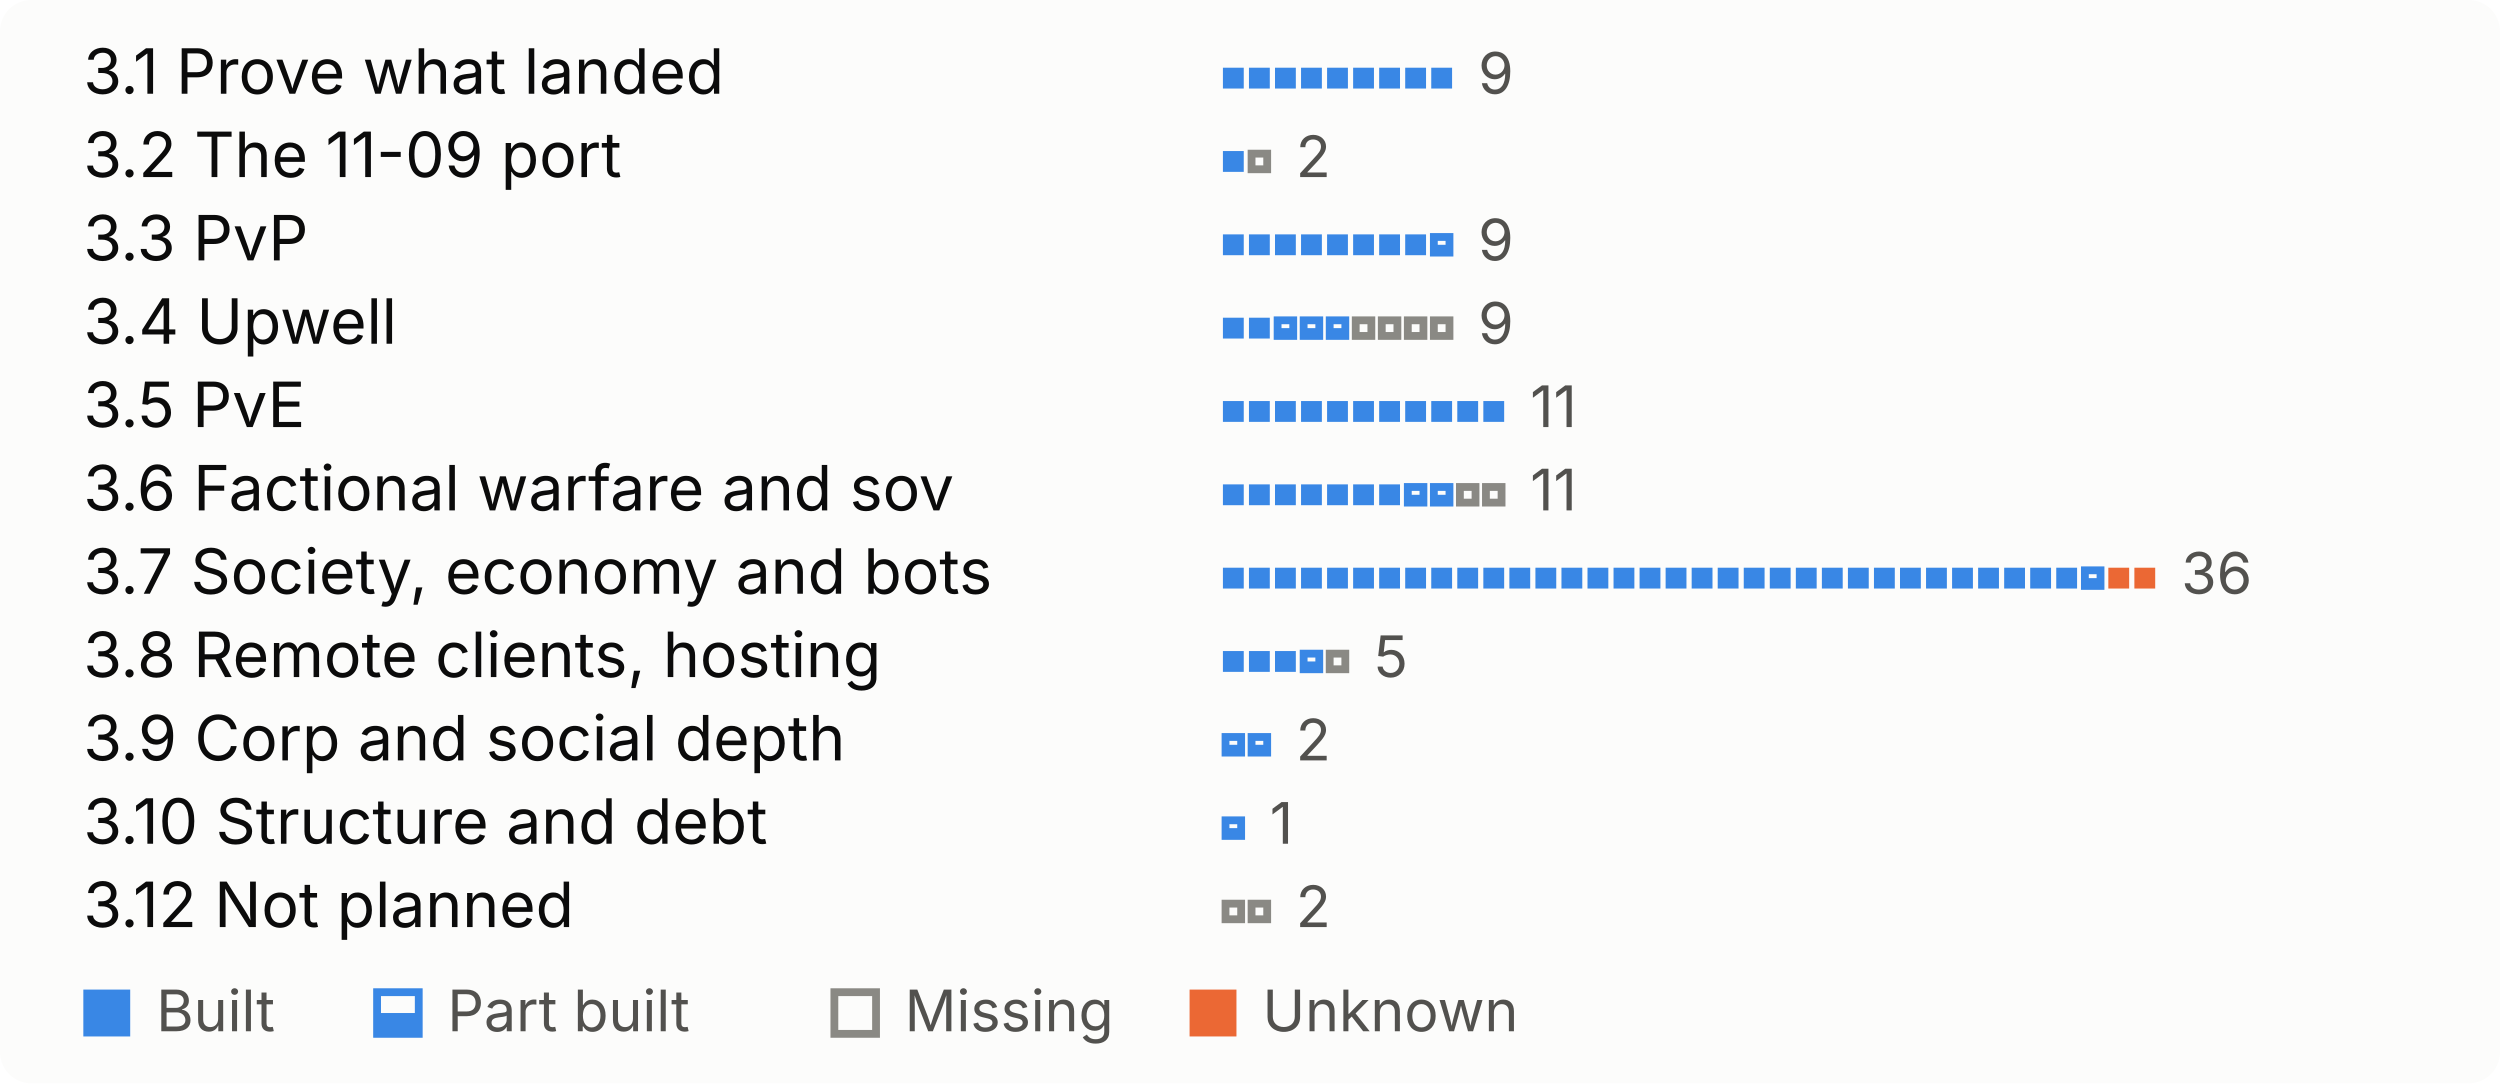
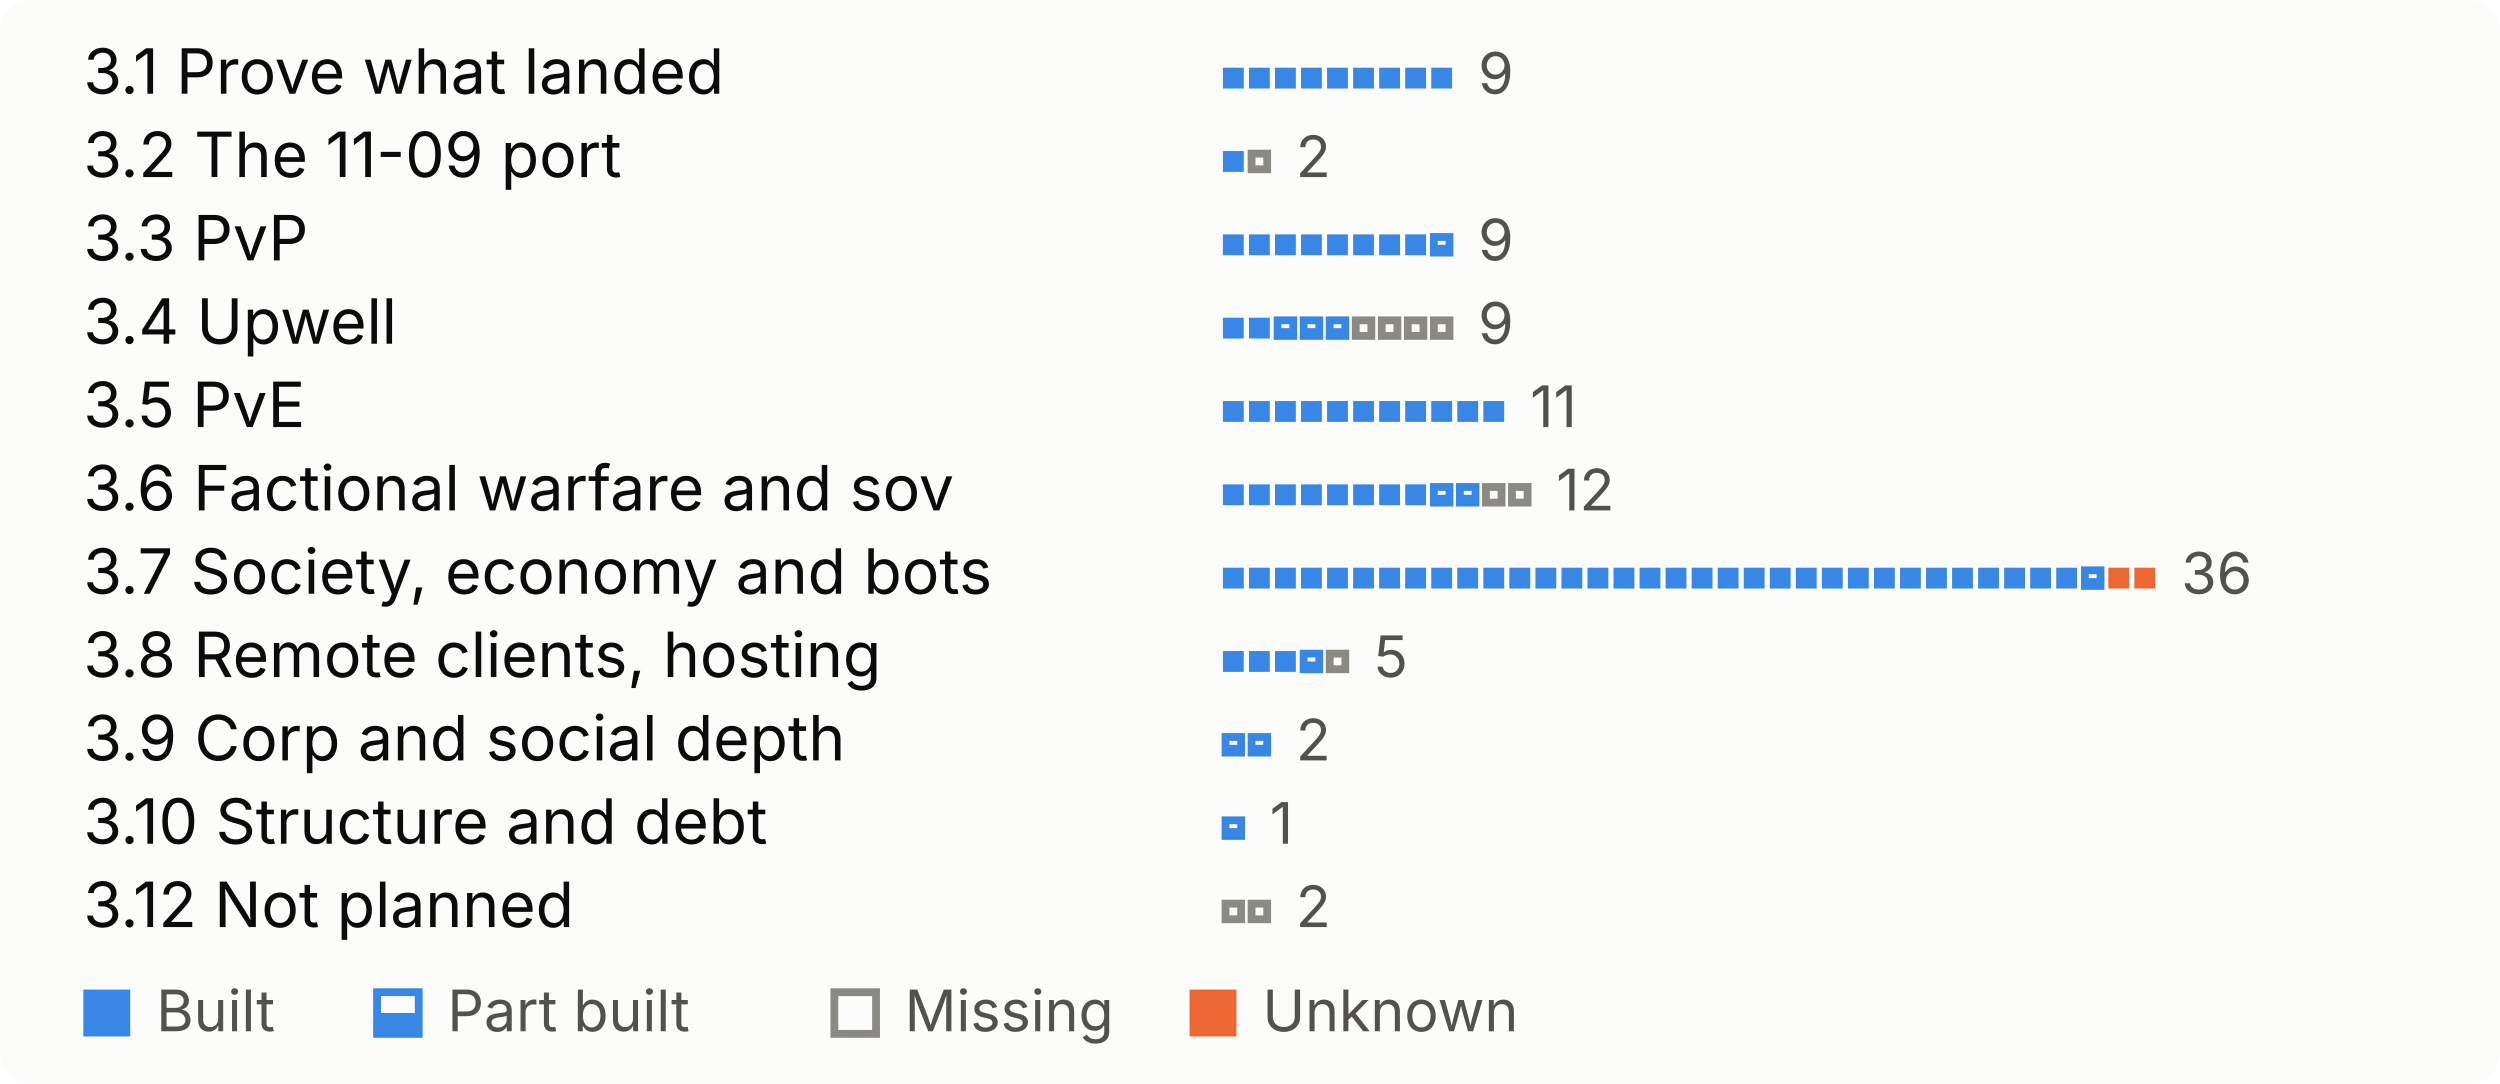
<svg xmlns="http://www.w3.org/2000/svg" width="480" height="208" viewBox="0 0 480 208" role="img" aria-label="What is left, by theme, one mark per open feature">
  <style>
.bg{fill:#fcfcfb}.t{fill:#0b0b0b}.s{fill:#52514e}.rule{fill:#e1e0d9}
.proved{fill:#184f95}.built{fill:#3987e5}.unknown{fill:#eb6834}
.part-o{fill:none;stroke:#3987e5;stroke-width:1.5}.part-f{fill:#3987e5}
.missing{fill:none;stroke:#8a8984;stroke-width:1.5}
.pass{fill:#184f95}.fail{fill:#eb6834}.none{fill:none;stroke:#8a8984;stroke-width:1.5}
@media (prefers-color-scheme:dark){
.bg{fill:#1a1a19}.t{fill:#f0efec}.s{fill:#c3c2b7}.rule{fill:#383835}
.proved{fill:#86b6ef}.built{fill:#3987e5}.unknown{fill:#d95926}
.part-o{stroke:#3987e5}.part-f{fill:#3987e5}
.missing{stroke:#8d8c85}
.pass{fill:#86b6ef}.fail{fill:#d95926}.none{stroke:#8d8c85}
}
text{font-family:system-ui,-apple-system,"Segoe UI",sans-serif;font-size:12px}
.big{font-size:26px;font-weight:600}.b{font-weight:600}.xs{font-size:11px}
</style>
  <rect width="480" height="208" rx="6" class="bg" />
  <text x="16.0" y="18.0" class="t">3.1 Prove what landed</text>
  <rect x="234.8" y="13.0" width="4" height="4" class="built" />
  <rect x="239.8" y="13.0" width="4" height="4" class="built" />
  <rect x="244.8" y="13.0" width="4" height="4" class="built" />
  <rect x="249.8" y="13.0" width="4" height="4" class="built" />
  <rect x="254.8" y="13.0" width="4" height="4" class="built" />
  <rect x="259.8" y="13.0" width="4" height="4" class="built" />
  <rect x="264.8" y="13.0" width="4" height="4" class="built" />
  <rect x="269.8" y="13.0" width="4" height="4" class="built" />
  <rect x="274.8" y="13.0" width="4" height="4" class="built" />
  <text x="283.8" y="18.0" class="s xs">9</text>
  <text x="16.0" y="34.0" class="t">3.2 The 11-09 port</text>
  <rect x="234.8" y="29.0" width="4" height="4" class="built" />
  <rect x="240.3" y="29.5" width="3" height="3" fill="none" class="missing" />
  <text x="248.8" y="34.0" class="s xs">2</text>
  <text x="16.0" y="50.0" class="t">3.3 PvP</text>
  <rect x="234.8" y="45.0" width="4" height="4" class="built" />
  <rect x="239.8" y="45.0" width="4" height="4" class="built" />
  <rect x="244.8" y="45.0" width="4" height="4" class="built" />
  <rect x="249.8" y="45.0" width="4" height="4" class="built" />
  <rect x="254.8" y="45.0" width="4" height="4" class="built" />
  <rect x="259.8" y="45.0" width="4" height="4" class="built" />
  <rect x="264.8" y="45.0" width="4" height="4" class="built" />
  <rect x="269.8" y="45.0" width="4" height="4" class="built" />
  <rect x="275.3" y="45.5" width="3" height="3" fill="none" class="part-o" />
  <rect x="274.8" y="47.0" width="4" height="2.0" class="part-f" />
  <text x="283.8" y="50.0" class="s xs">9</text>
  <text x="16.0" y="66.0" class="t">3.4 Upwell</text>
  <rect x="234.8" y="61.0" width="4" height="4" class="built" />
  <rect x="239.8" y="61.0" width="4" height="4" class="built" />
  <rect x="245.3" y="61.5" width="3" height="3" fill="none" class="part-o" />
  <rect x="244.8" y="63.0" width="4" height="2.0" class="part-f" />
  <rect x="250.3" y="61.5" width="3" height="3" fill="none" class="part-o" />
  <rect x="249.8" y="63.0" width="4" height="2.0" class="part-f" />
  <rect x="255.3" y="61.5" width="3" height="3" fill="none" class="part-o" />
  <rect x="254.8" y="63.0" width="4" height="2.0" class="part-f" />
  <rect x="260.3" y="61.5" width="3" height="3" fill="none" class="missing" />
  <rect x="265.3" y="61.5" width="3" height="3" fill="none" class="missing" />
  <rect x="270.3" y="61.5" width="3" height="3" fill="none" class="missing" />
  <rect x="275.3" y="61.5" width="3" height="3" fill="none" class="missing" />
  <text x="283.8" y="66.0" class="s xs">9</text>
  <text x="16.0" y="82.0" class="t">3.5 PvE</text>
  <rect x="234.8" y="77.0" width="4" height="4" class="built" />
  <rect x="239.8" y="77.0" width="4" height="4" class="built" />
  <rect x="244.8" y="77.0" width="4" height="4" class="built" />
  <rect x="249.8" y="77.0" width="4" height="4" class="built" />
  <rect x="254.8" y="77.0" width="4" height="4" class="built" />
  <rect x="259.8" y="77.0" width="4" height="4" class="built" />
  <rect x="264.8" y="77.0" width="4" height="4" class="built" />
  <rect x="269.8" y="77.0" width="4" height="4" class="built" />
  <rect x="274.8" y="77.0" width="4" height="4" class="built" />
  <rect x="279.8" y="77.0" width="4" height="4" class="built" />
  <rect x="284.8" y="77.0" width="4" height="4" class="built" />
  <text x="293.8" y="82.0" class="s xs">11</text>
  <text x="16.0" y="98.0" class="t">3.6 Factional warfare and sov</text>
  <rect x="234.8" y="93.0" width="4" height="4" class="built" />
  <rect x="239.8" y="93.0" width="4" height="4" class="built" />
  <rect x="244.8" y="93.0" width="4" height="4" class="built" />
  <rect x="249.8" y="93.0" width="4" height="4" class="built" />
  <rect x="254.8" y="93.0" width="4" height="4" class="built" />
  <rect x="259.8" y="93.0" width="4" height="4" class="built" />
  <rect x="264.8" y="93.0" width="4" height="4" class="built" />
-   <rect x="270.3" y="93.5" width="3" height="3" fill="none" class="part-o" />
-   <rect x="269.8" y="95.0" width="4" height="2.0" class="part-f" />
+   <rect x="269.8" y="93.0" width="4" height="4" class="built" />
  <rect x="275.3" y="93.5" width="3" height="3" fill="none" class="part-o" />
  <rect x="274.8" y="95.0" width="4" height="2.0" class="part-f" />
-   <rect x="280.3" y="93.5" width="3" height="3" fill="none" class="missing" />
+   <rect x="280.3" y="93.5" width="3" height="3" fill="none" class="part-o" />
+   <rect x="279.8" y="95.0" width="4" height="2.0" class="part-f" />
  <rect x="285.3" y="93.5" width="3" height="3" fill="none" class="missing" />
-   <text x="293.8" y="98.0" class="s xs">11</text>
+   <rect x="290.3" y="93.5" width="3" height="3" fill="none" class="missing" />
+   <text x="298.8" y="98.0" class="s xs">12</text>
  <text x="16.0" y="114.0" class="t">3.7 Society, economy and bots</text>
  <rect x="234.8" y="109.0" width="4" height="4" class="built" />
  <rect x="239.8" y="109.0" width="4" height="4" class="built" />
  <rect x="244.8" y="109.0" width="4" height="4" class="built" />
  <rect x="249.8" y="109.0" width="4" height="4" class="built" />
  <rect x="254.8" y="109.0" width="4" height="4" class="built" />
  <rect x="259.8" y="109.0" width="4" height="4" class="built" />
  <rect x="264.8" y="109.0" width="4" height="4" class="built" />
  <rect x="269.8" y="109.0" width="4" height="4" class="built" />
  <rect x="274.8" y="109.0" width="4" height="4" class="built" />
  <rect x="279.8" y="109.0" width="4" height="4" class="built" />
  <rect x="284.8" y="109.0" width="4" height="4" class="built" />
  <rect x="289.8" y="109.0" width="4" height="4" class="built" />
  <rect x="294.8" y="109.0" width="4" height="4" class="built" />
  <rect x="299.8" y="109.0" width="4" height="4" class="built" />
  <rect x="304.8" y="109.0" width="4" height="4" class="built" />
  <rect x="309.8" y="109.0" width="4" height="4" class="built" />
  <rect x="314.8" y="109.0" width="4" height="4" class="built" />
  <rect x="319.8" y="109.0" width="4" height="4" class="built" />
  <rect x="324.8" y="109.0" width="4" height="4" class="built" />
  <rect x="329.8" y="109.0" width="4" height="4" class="built" />
  <rect x="334.8" y="109.0" width="4" height="4" class="built" />
  <rect x="339.8" y="109.0" width="4" height="4" class="built" />
  <rect x="344.8" y="109.0" width="4" height="4" class="built" />
  <rect x="349.8" y="109.0" width="4" height="4" class="built" />
  <rect x="354.8" y="109.0" width="4" height="4" class="built" />
  <rect x="359.8" y="109.0" width="4" height="4" class="built" />
  <rect x="364.8" y="109.0" width="4" height="4" class="built" />
  <rect x="369.8" y="109.0" width="4" height="4" class="built" />
  <rect x="374.8" y="109.0" width="4" height="4" class="built" />
  <rect x="379.8" y="109.0" width="4" height="4" class="built" />
  <rect x="384.8" y="109.0" width="4" height="4" class="built" />
  <rect x="389.8" y="109.0" width="4" height="4" class="built" />
  <rect x="394.8" y="109.0" width="4" height="4" class="built" />
  <rect x="400.3" y="109.5" width="3" height="3" fill="none" class="part-o" />
  <rect x="399.8" y="111.0" width="4" height="2.0" class="part-f" />
  <rect x="404.8" y="109.0" width="4" height="4" class="unknown" />
  <rect x="409.8" y="109.0" width="4" height="4" class="unknown" />
  <text x="418.8" y="114.0" class="s xs">36</text>
  <text x="16.0" y="130.0" class="t">3.8 Remote clients, hosting</text>
  <rect x="234.8" y="125.0" width="4" height="4" class="built" />
  <rect x="239.8" y="125.0" width="4" height="4" class="built" />
  <rect x="244.8" y="125.0" width="4" height="4" class="built" />
  <rect x="250.3" y="125.5" width="3" height="3" fill="none" class="part-o" />
  <rect x="249.8" y="127.0" width="4" height="2.0" class="part-f" />
  <rect x="255.3" y="125.5" width="3" height="3" fill="none" class="missing" />
  <text x="263.8" y="130.0" class="s xs">5</text>
  <text x="16.0" y="146.0" class="t">3.9 Corp and social depth</text>
  <rect x="235.3" y="141.5" width="3" height="3" fill="none" class="part-o" />
  <rect x="234.8" y="143.0" width="4" height="2.0" class="part-f" />
  <rect x="240.3" y="141.5" width="3" height="3" fill="none" class="part-o" />
  <rect x="239.8" y="143.0" width="4" height="2.0" class="part-f" />
  <text x="248.8" y="146.0" class="s xs">2</text>
  <text x="16.0" y="162.0" class="t">3.10 Structure and debt</text>
  <rect x="235.3" y="157.5" width="3" height="3" fill="none" class="part-o" />
  <rect x="234.8" y="159.0" width="4" height="2.0" class="part-f" />
  <text x="243.8" y="162.0" class="s xs">1</text>
  <text x="16.0" y="178.0" class="t">3.12 Not planned</text>
  <rect x="235.3" y="173.5" width="3" height="3" fill="none" class="missing" />
  <rect x="240.3" y="173.5" width="3" height="3" fill="none" class="missing" />
  <text x="248.8" y="178.0" class="s xs">2</text>
  <rect x="16.0" y="190.0" width="9" height="9" class="built" />
  <text x="30.0" y="198.0" class="s xs">Built</text>
  <rect x="72.4" y="190.5" width="8" height="8" fill="none" class="part-o" />
  <rect x="71.9" y="194.5" width="9" height="4.5" class="part-f" />
  <text x="85.9" y="198.0" class="s xs">Part built</text>
  <rect x="160.2" y="190.5" width="8" height="8" fill="none" class="missing" />
  <text x="173.7" y="198.0" class="s xs">Missing</text>
  <rect x="228.4" y="190.0" width="9" height="9" class="unknown" />
  <text x="242.4" y="198.0" class="s xs">Unknown</text>
</svg>
